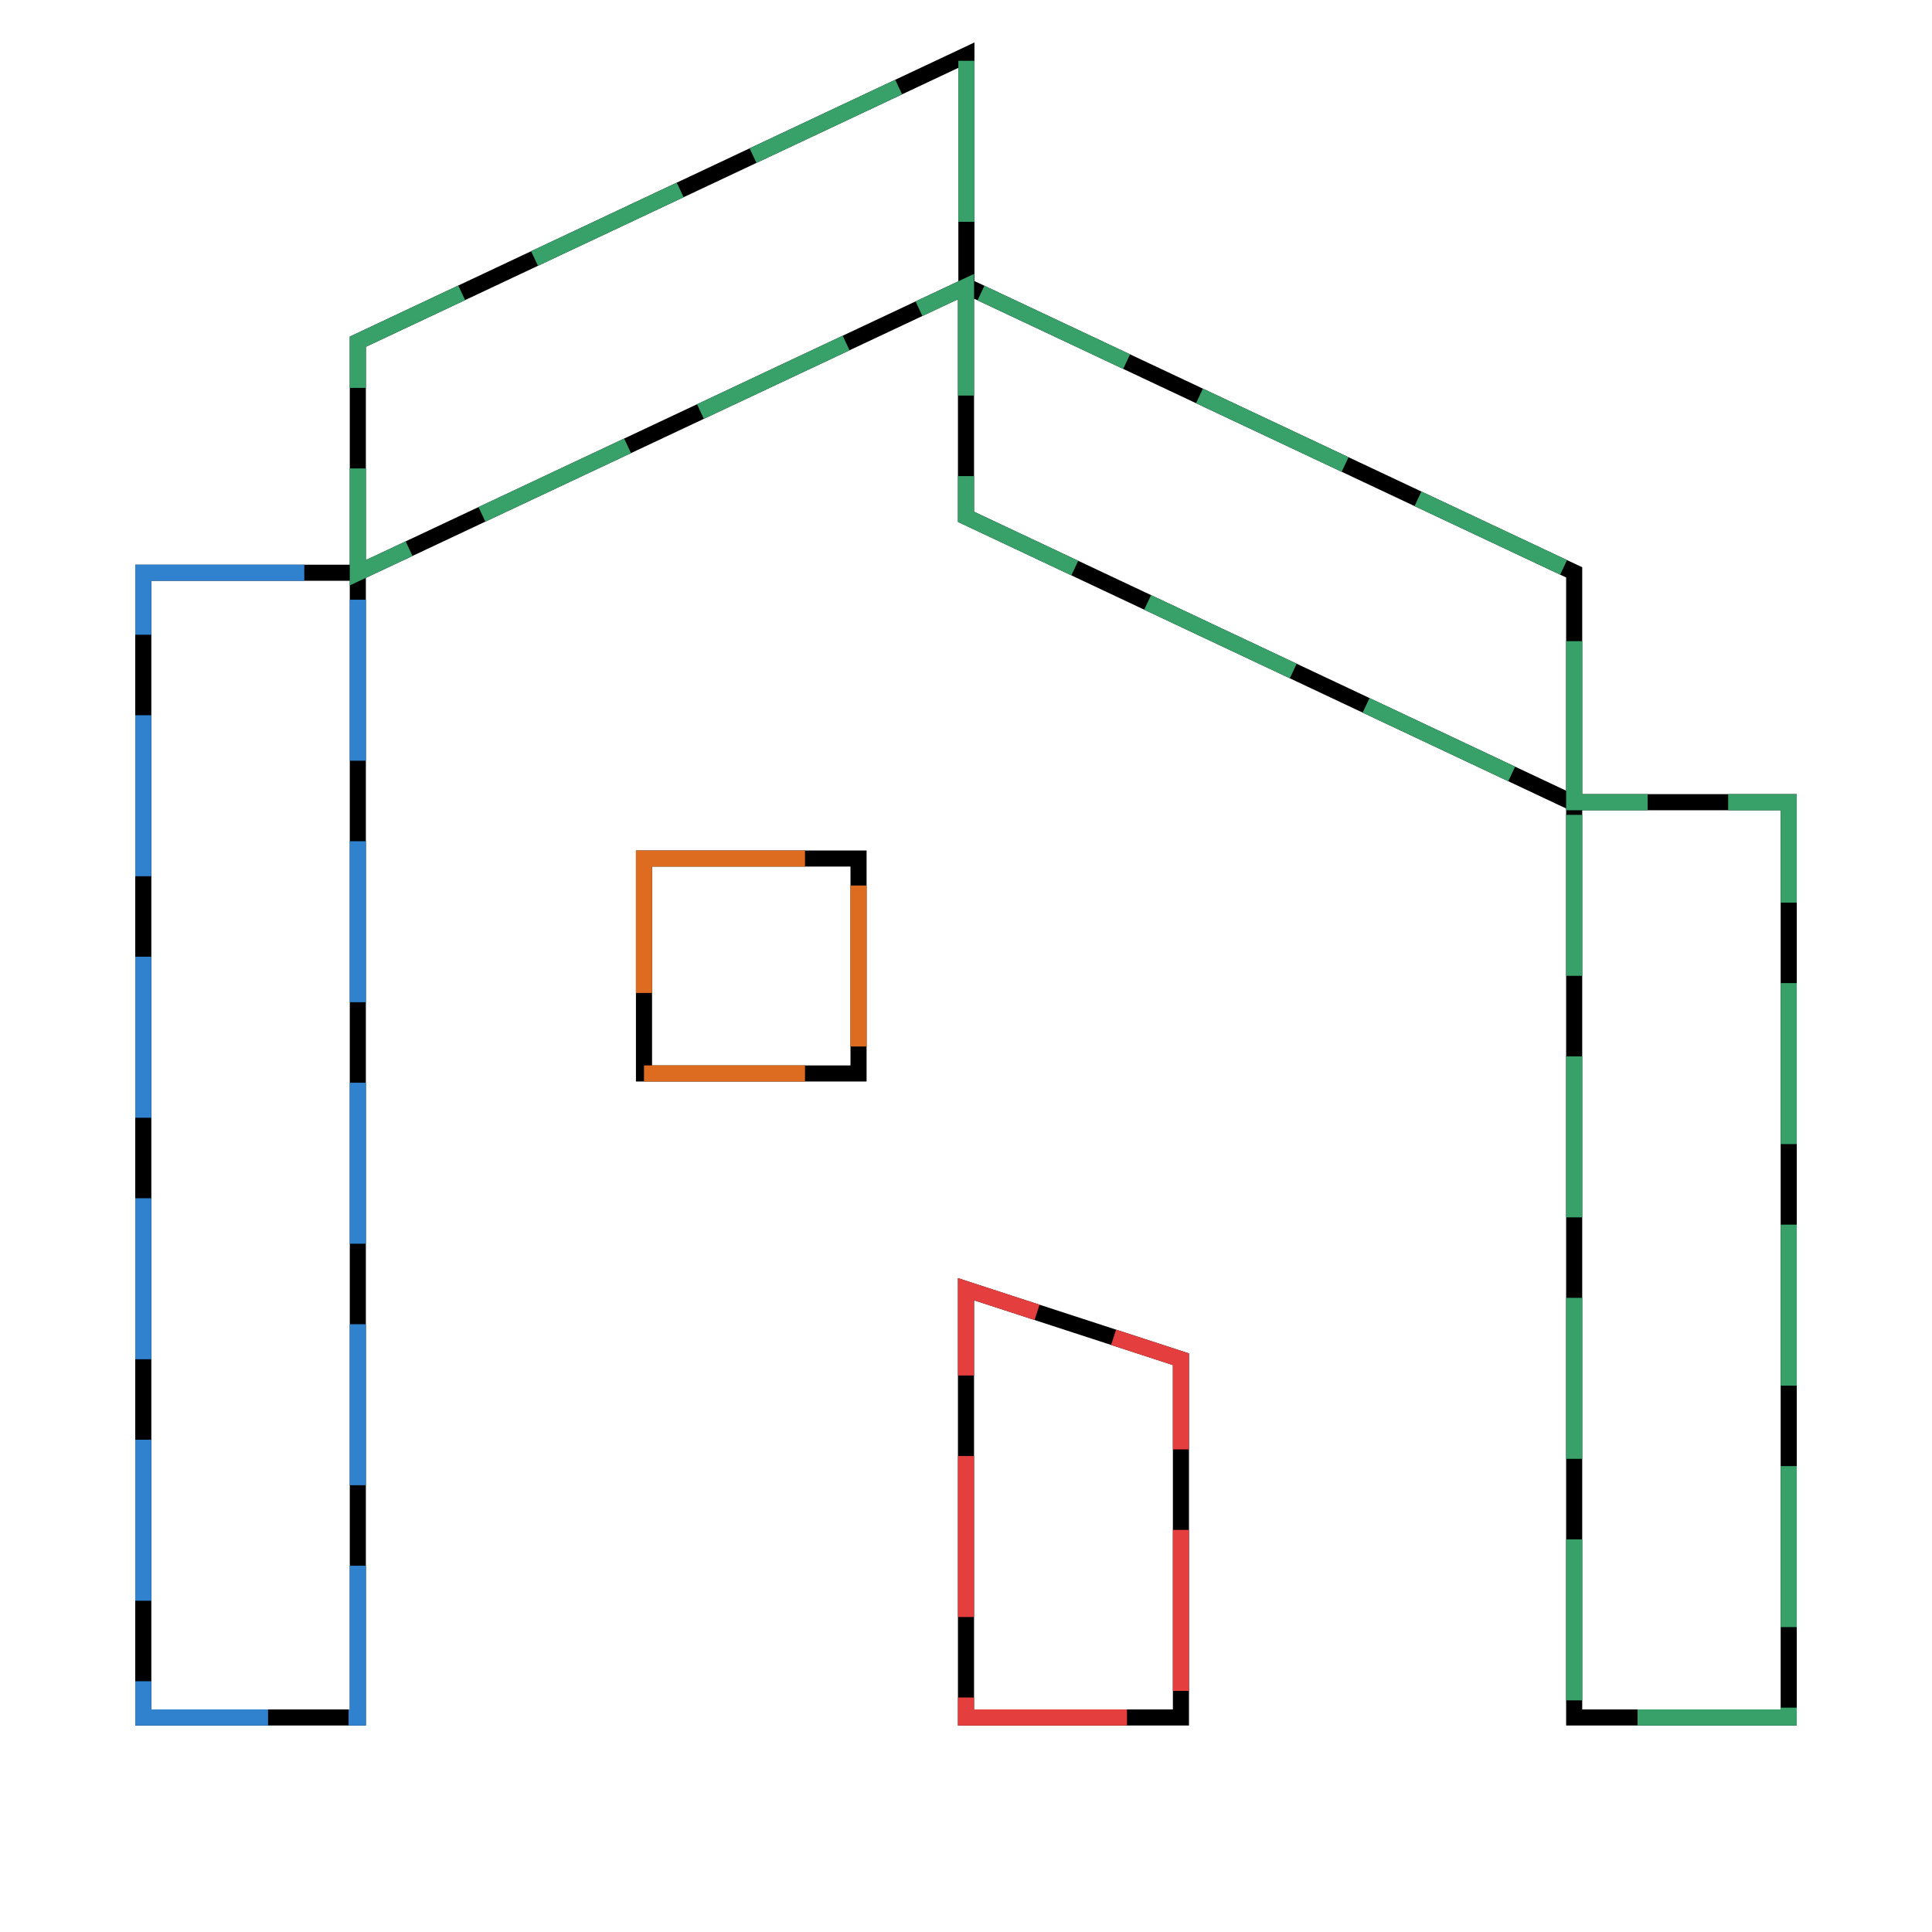
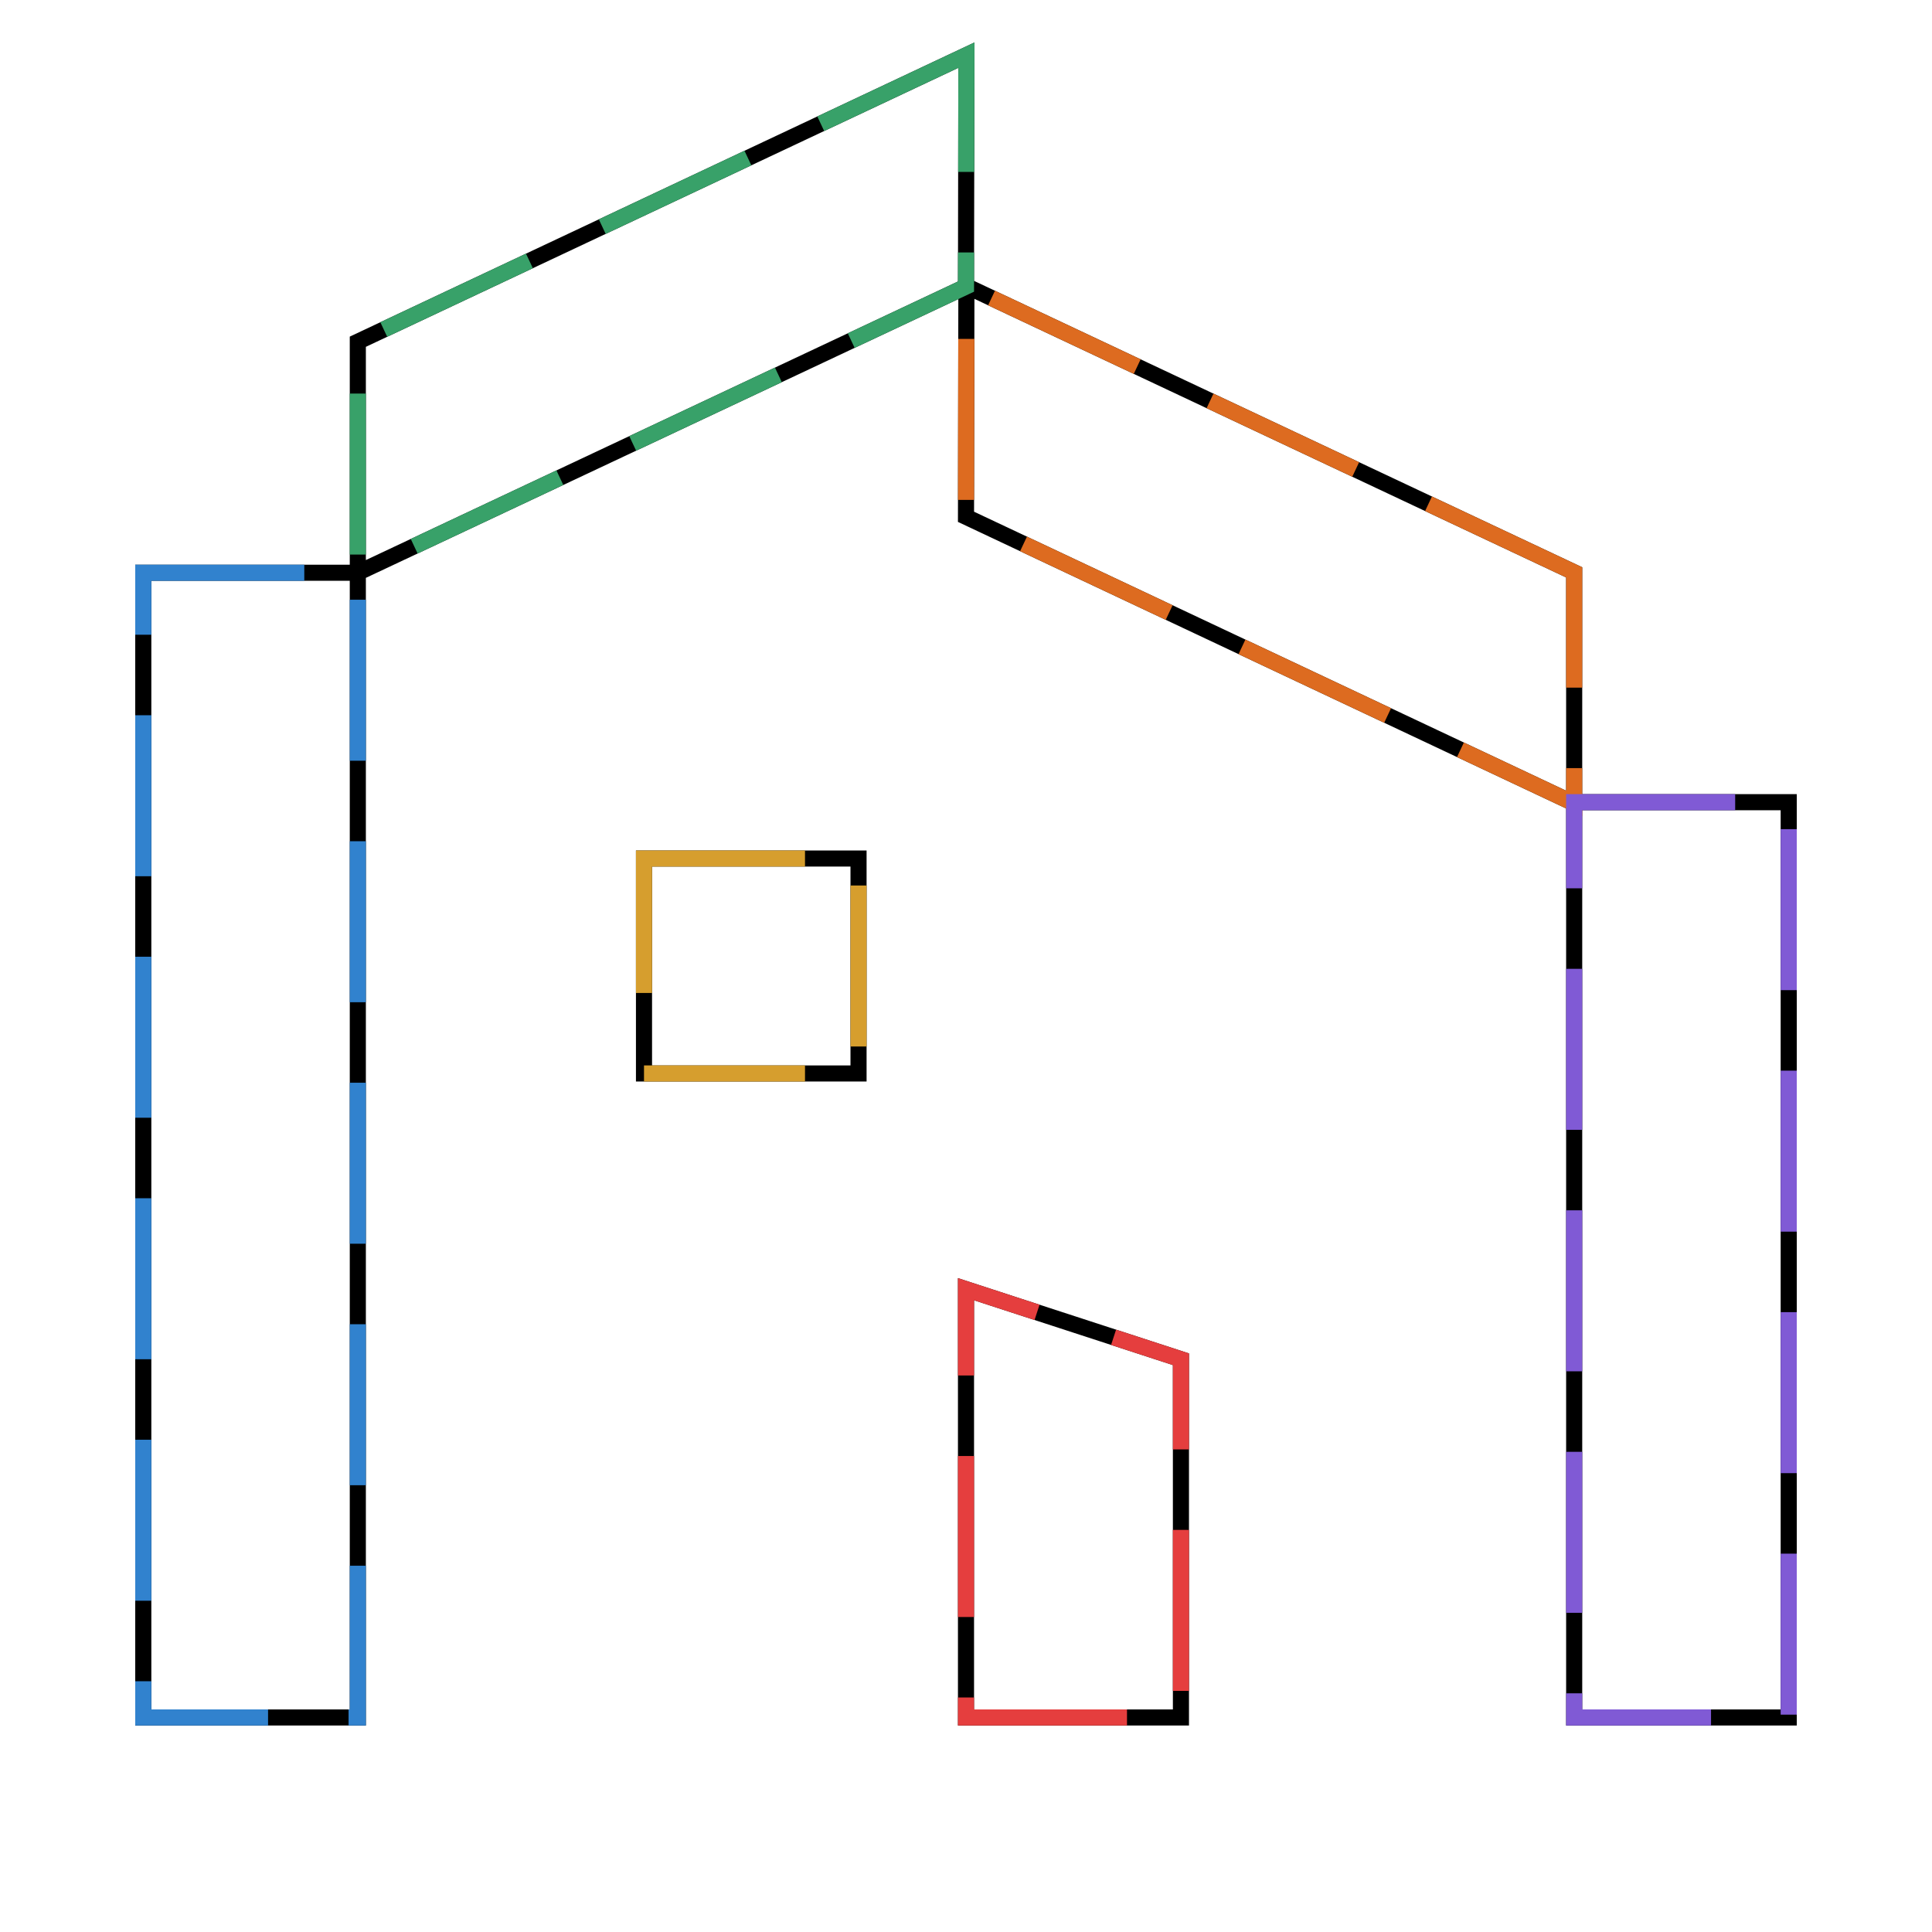
<svg xmlns="http://www.w3.org/2000/svg" viewBox="0 0 48 48">
-   <path fill="none" stroke="#000000" stroke-width="0.4" fill-rule="evenodd" d="M 3.56 14.23 L 3.56 42.67 L 8.89 42.67 L 8.89 14.23 Z M 8.89 8.49 L 8.89 14.23 L 24 7.12 L 24 12.84 L 39.11 19.96 L 39.11 42.67 L 44.44 42.67 L 44.44 19.93 L 39.11 19.93 L 39.11 14.22 L 24.01 7.11 L 24.01 1.37 Z M 16 21.33 L 16 26.67 L 21.33 26.67 L 21.33 21.33 Z M 24 42.67 L 29.34 42.67 L 29.34 33.77 L 24 32.03 Z" />
+   <path fill="none" stroke="#000000" stroke-width="0.4" fill-rule="evenodd" d="M 3.56 42.67 L 8.89 42.67 L 8.89 14.23 L 3.56 14.23 Z M 24.01 1.37 L 8.89 8.49 L 8.89 14.23 L 24 7.12 Z M 16 26.67 L 21.33 26.67 L 21.33 21.33 L 16 21.33 Z M 44.44 42.67 L 44.44 19.93 L 39.11 19.93 L 39.11 14.22 L 24.01 7.11 L 24 12.84 L 39.11 19.96 L 39.11 42.67 Z M 29.34 33.77 L 24 32.03 L 24 42.67 L 29.34 42.67 Z" />
  <path fill="none" stroke="#E53E3E" stroke-width="0.4" stroke-dasharray="4 2" fill-rule="evenodd" d="M 24 42.67 L 29.34 42.67 L 29.34 33.77 L 24 32.03 Z" />
  <path fill="none" stroke="#3182CE" stroke-width="0.4" stroke-dasharray="4 2" fill-rule="evenodd" d="M 3.56 14.23 L 8.89 14.23 L 8.89 42.67 L 3.56 42.67 Z" />
-   <path fill="none" stroke="#38A169" stroke-width="0.4" stroke-dasharray="4 2" fill-rule="evenodd" d="M 39.11 19.93 L 39.11 14.22 L 24.01 7.11 L 24.01 1.37 L 8.89 8.49 L 8.89 14.23 L 24 7.12 L 24 12.84 L 39.11 19.96 L 39.11 42.67 L 44.44 42.67 L 44.44 19.93 Z" />
-   <path fill="none" stroke="#DD6B20" stroke-width="0.4" stroke-dasharray="4 2" fill-rule="evenodd" d="M 16 21.33 L 21.33 21.33 L 21.33 26.67 L 16 26.67 Z" />
+   <path fill="none" stroke="#38A169" stroke-width="0.4" stroke-dasharray="4 2" fill-rule="evenodd" d="M 24.01 1.37 L 8.89 8.49 L 8.89 14.23 L 24 7.12 Z" />
+   <path fill="none" stroke="#DD6B20" stroke-width="0.4" stroke-dasharray="4 2" fill-rule="evenodd" d="M 39.11 14.22 L 24.01 7.11 L 24 12.84 L 39.11 19.96 Z" />
+   <path fill="none" stroke="#805AD5" stroke-width="0.4" stroke-dasharray="4 2" fill-rule="evenodd" d="M 39.11 19.93 L 44.44 19.93 L 44.44 42.67 L 39.11 42.67 Z" />
+   <path fill="none" stroke="#D69E2E" stroke-width="0.4" stroke-dasharray="4 2" fill-rule="evenodd" d="M 16 21.33 L 21.33 21.33 L 21.33 26.67 L 16 26.67 Z" />
</svg>
